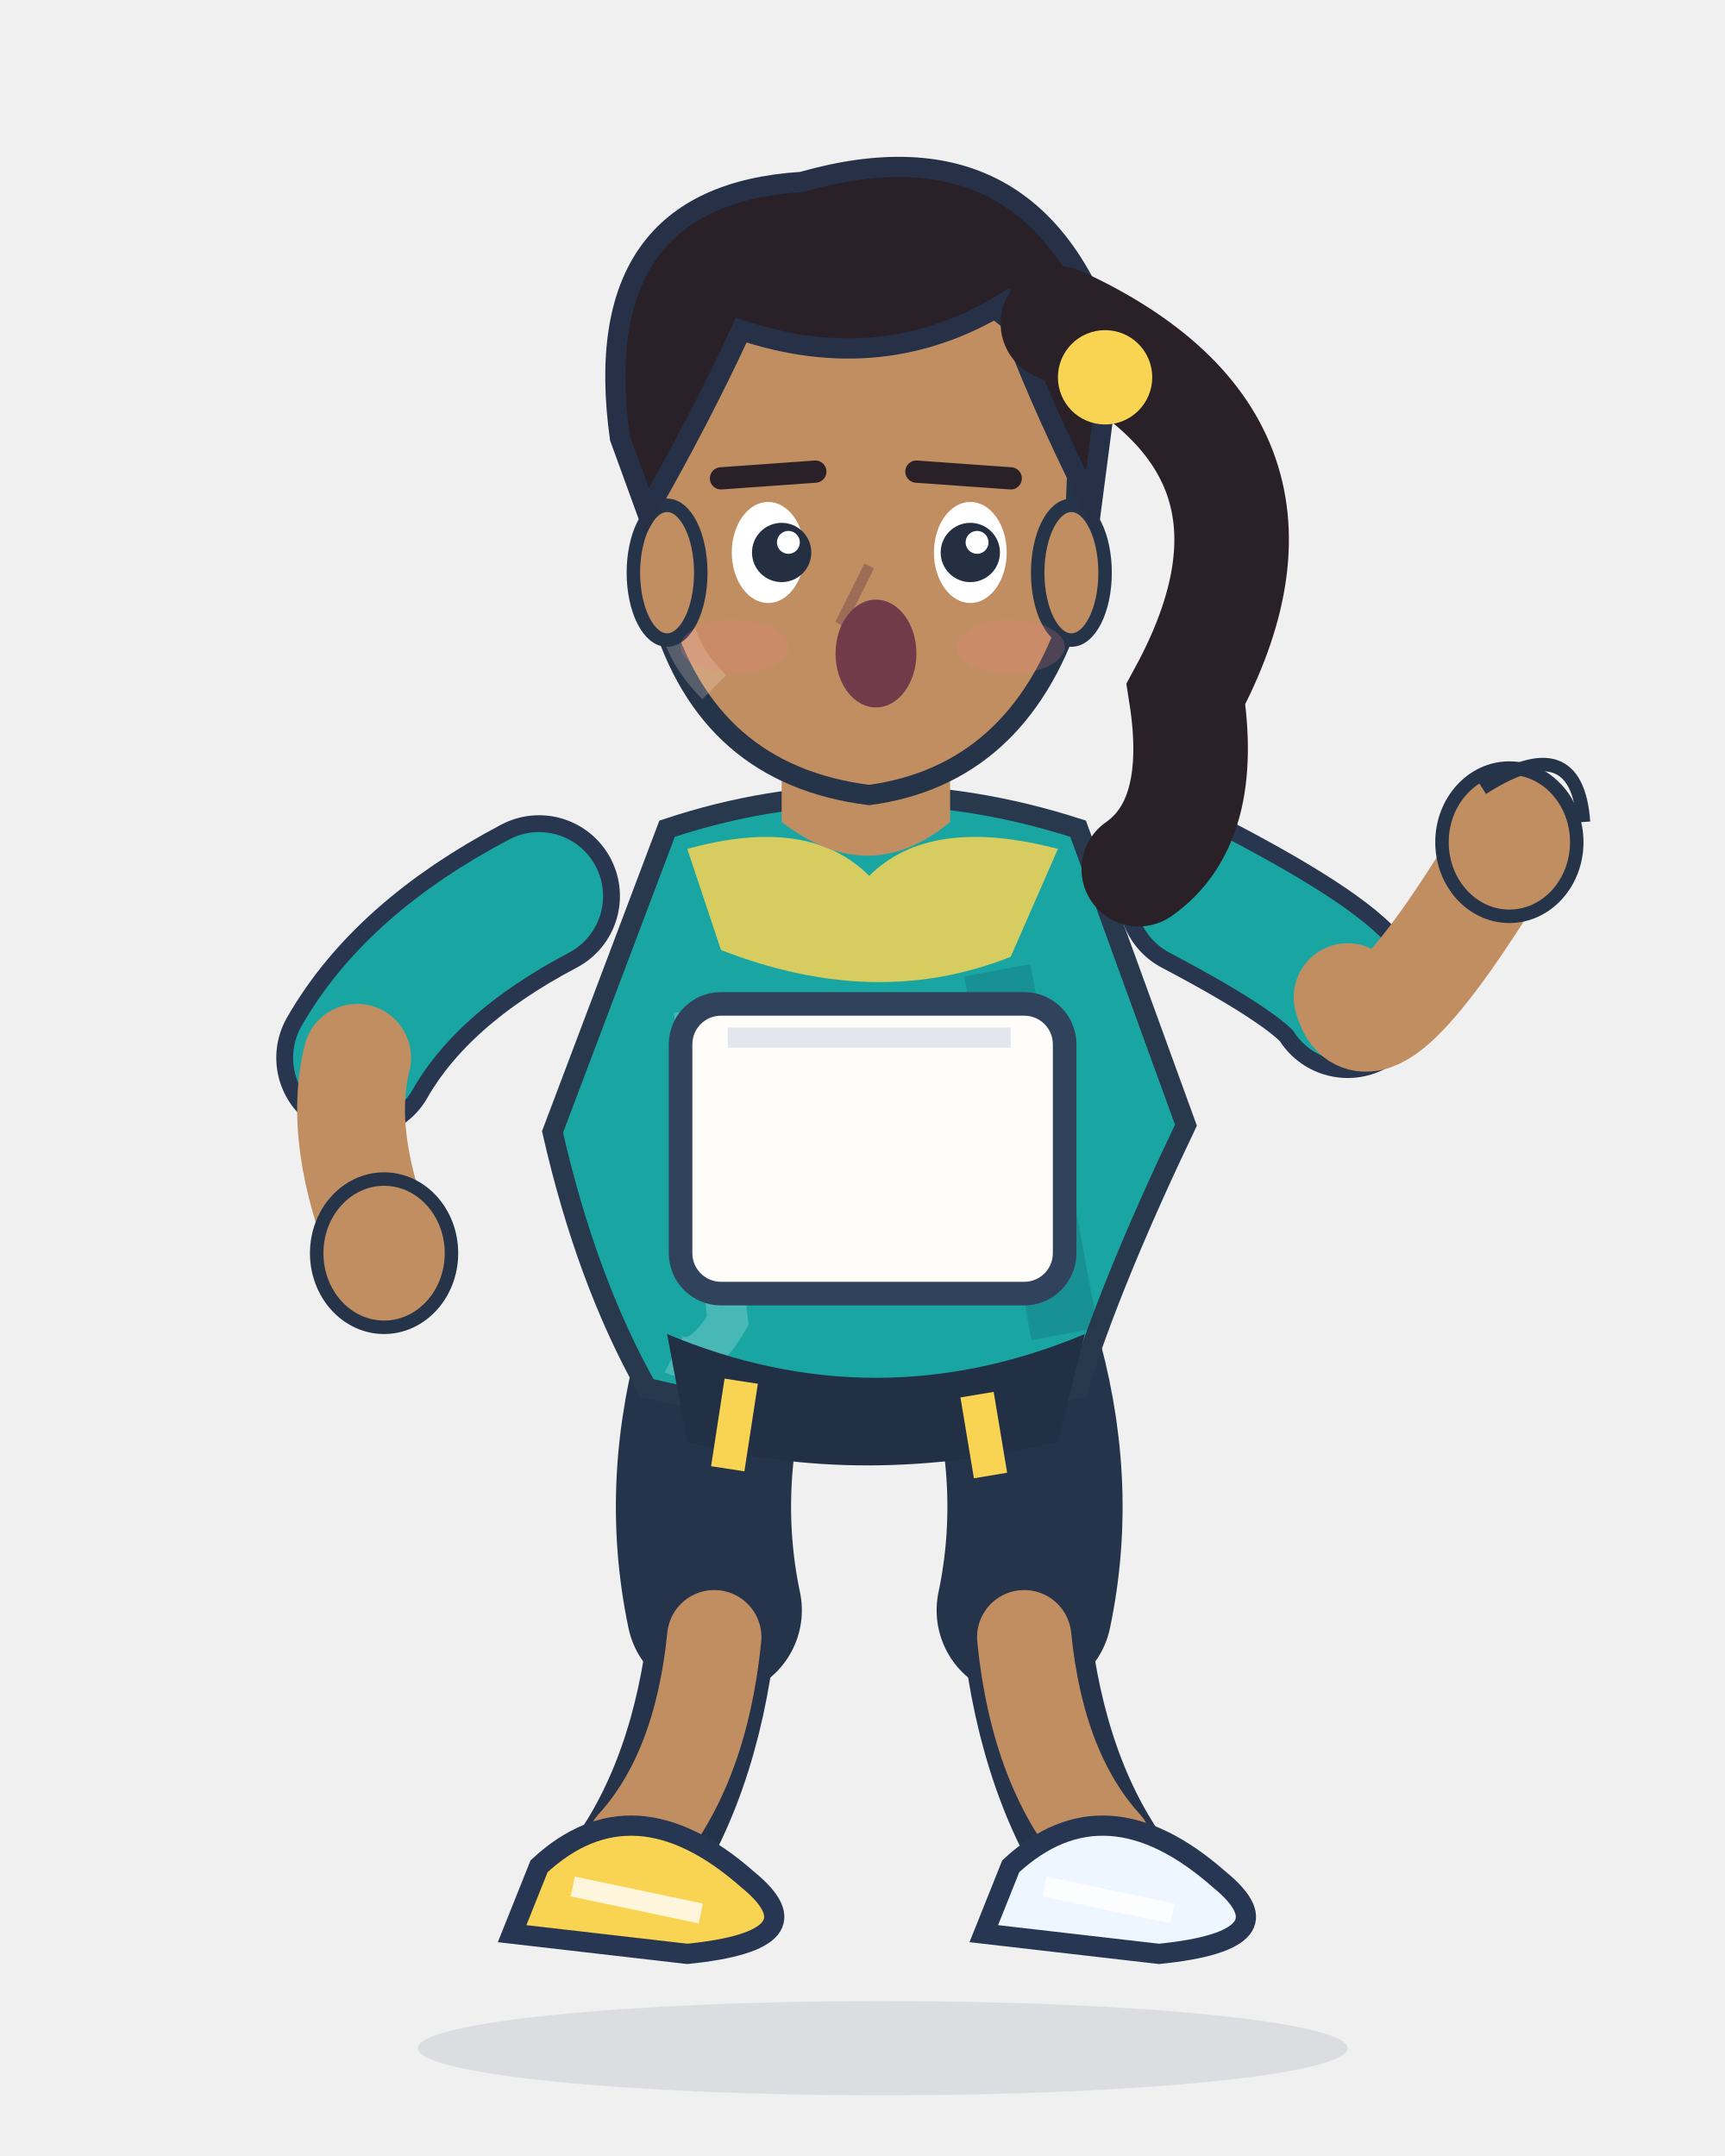
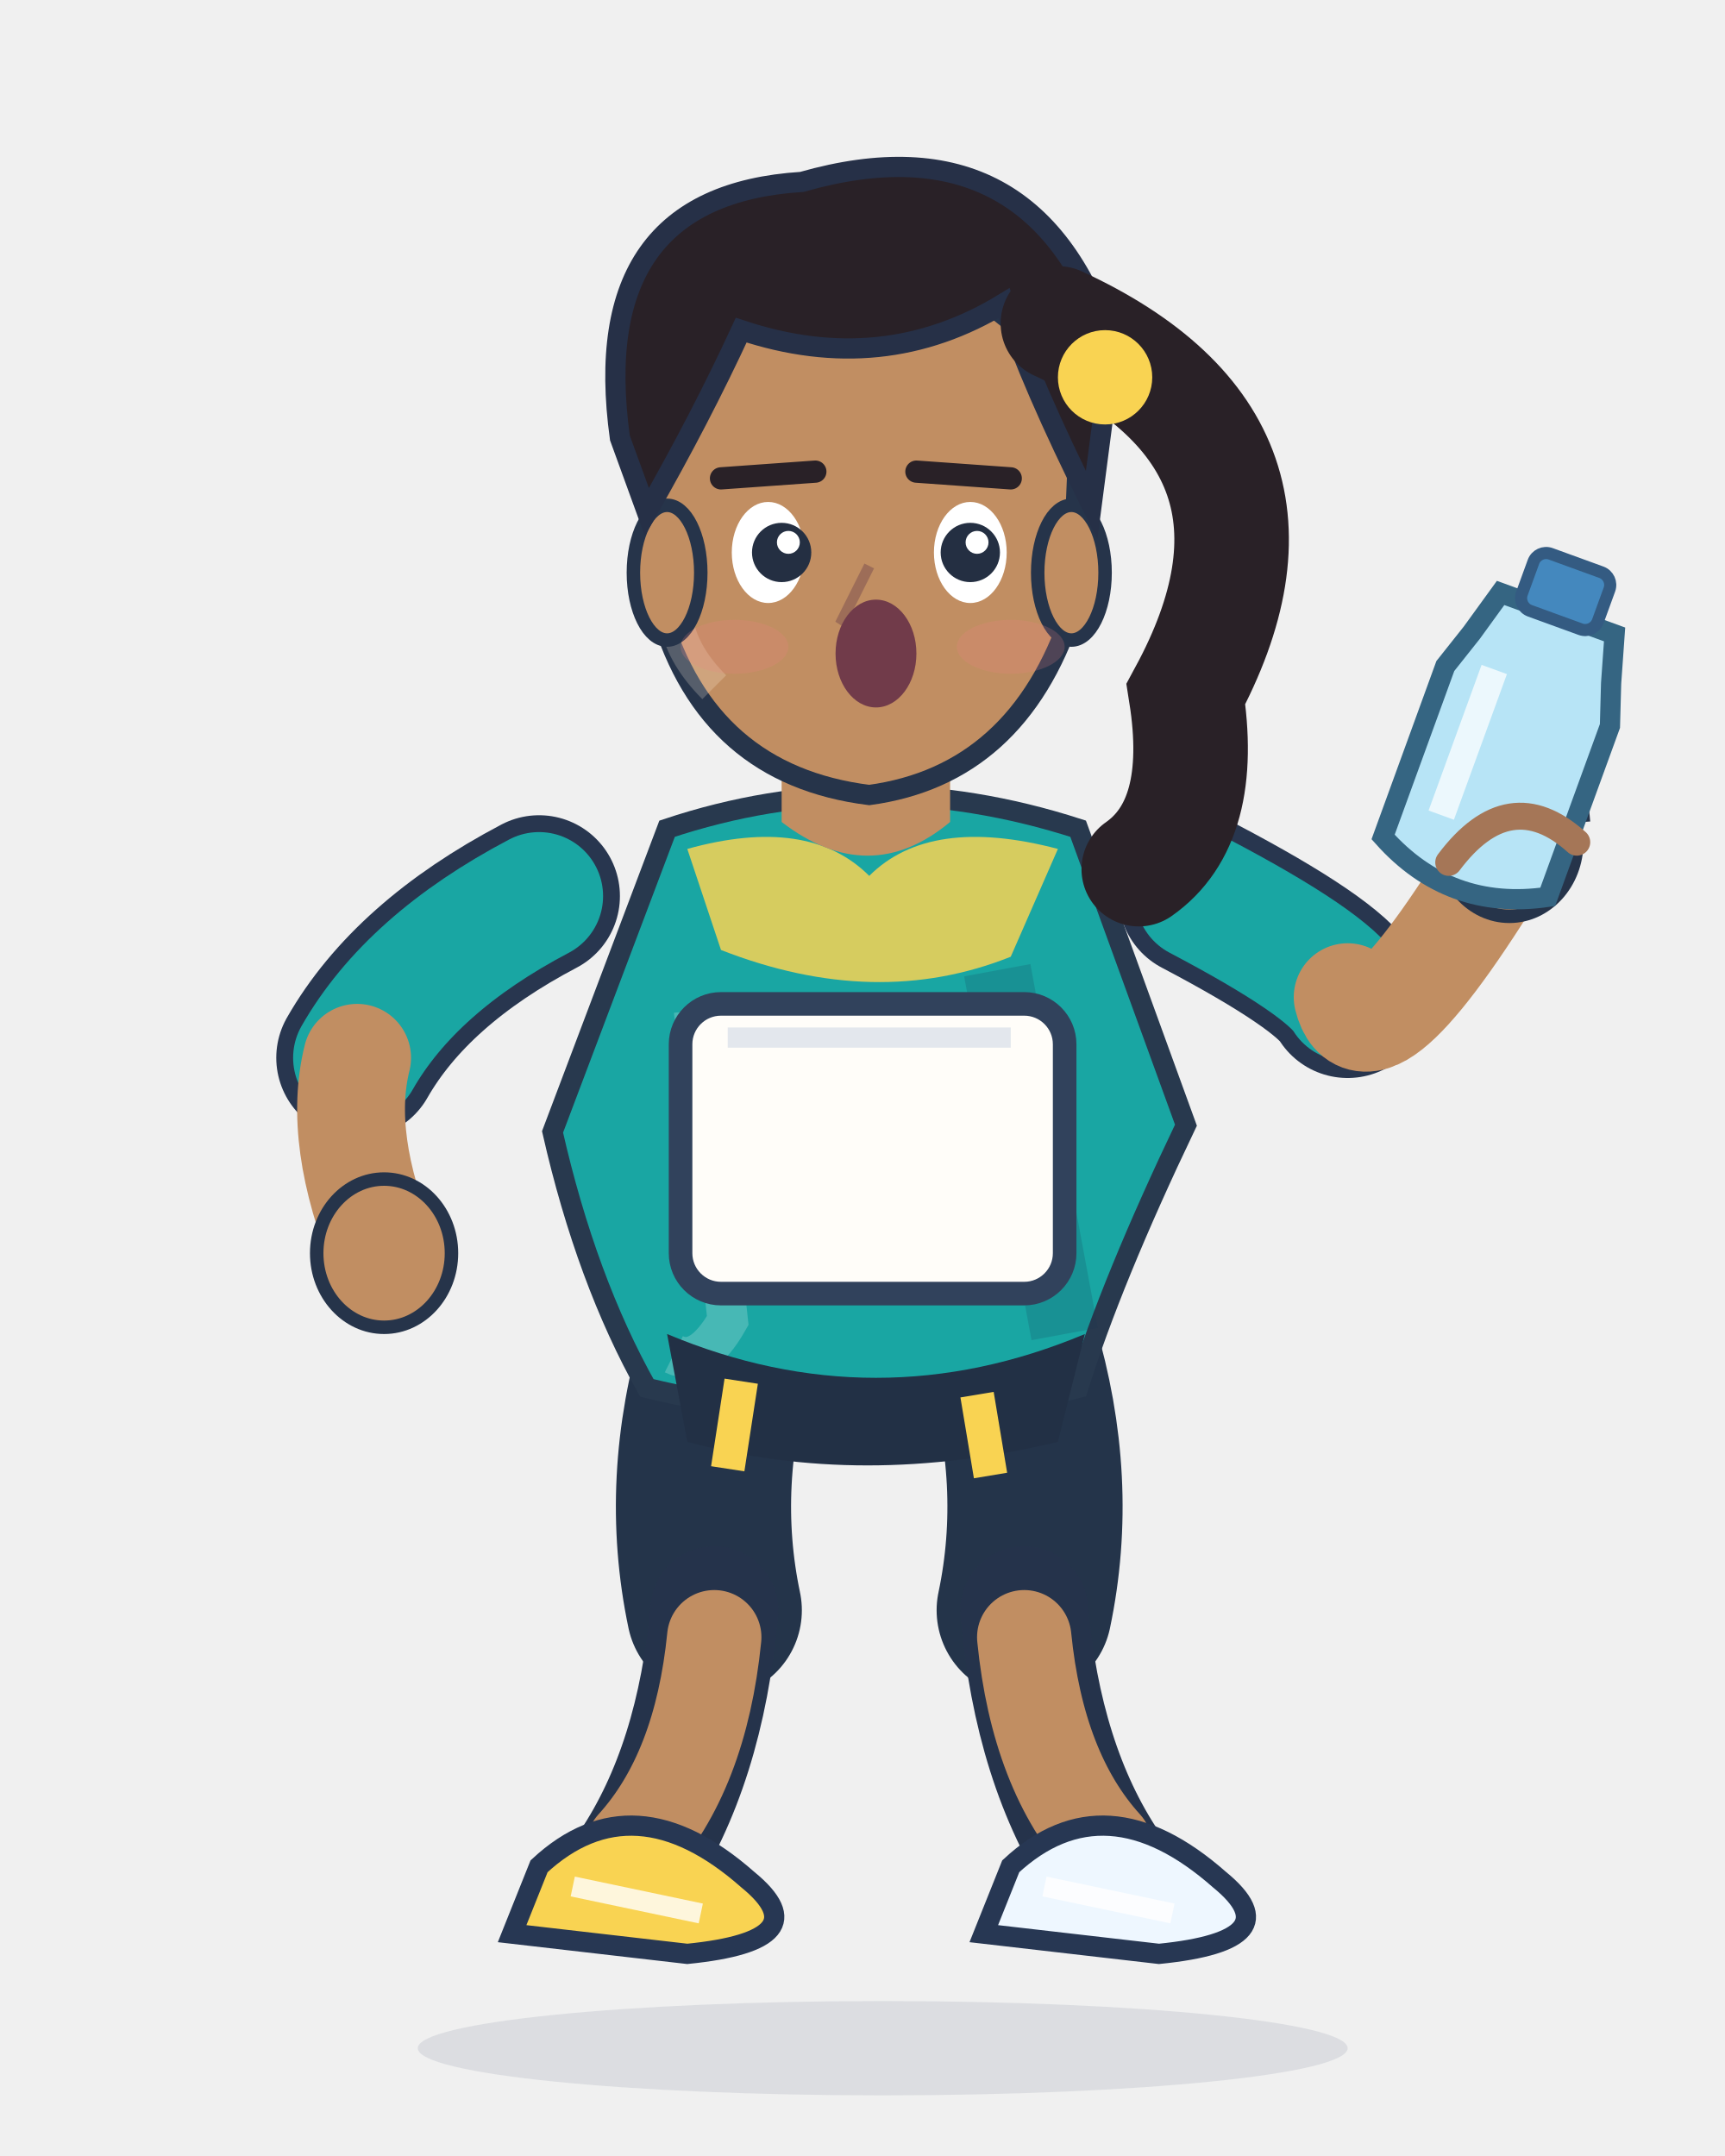
<svg xmlns="http://www.w3.org/2000/svg" width="256" height="320" viewBox="0 0 256 320" role="img" aria-label="AU female catch">
  <g id="body_13_pose" transform="translate(0 0)">
    <ellipse cx="131" cy="304" rx="69" ry="7" fill="#26385c" opacity=".10" />
    <g id="legs">
      <g id="leg_left">
        <path d="M108 200 Q102 220 106 239" stroke="#24344a" stroke-width="26" stroke-linecap="round" fill="none" />
        <path d="M106 239 Q104 262 94 277" stroke="#25334b" stroke-width="19" stroke-linecap="round" fill="none" />
        <path d="M106 243 Q104 263 94 274" stroke="#c18e62" stroke-width="14" stroke-linecap="round" fill="none" />
        <path d="M80 277 Q94 264 111 279 Q122 288 102 290 L76 287Z" fill="#f9d352" stroke="#273753" stroke-width="3" />
        <path d="M85 280 L104 284" stroke="#ffffff" stroke-width="3" opacity=".8" />
      </g>
      <g id="leg_right">
        <path d="M150 200 Q156 220 152 239" stroke="#24344a" stroke-width="26" stroke-linecap="round" fill="none" />
        <path d="M152 239 Q154 262 164 277" stroke="#25334b" stroke-width="19" stroke-linecap="round" fill="none" />
        <path d="M152 243 Q154 263 164 274" stroke="#c18e62" stroke-width="14" stroke-linecap="round" fill="none" />
        <path d="M150 277 Q164 264 181 279 Q192 288 172 290 L146 287Z" fill="#eef7ff" stroke="#273753" stroke-width="3" />
        <path d="M155 280 L174 284" stroke="#ffffff" stroke-width="3" opacity=".8" />
      </g>
    </g>
    <g id="arm_left">
      <path d="M80 133 Q61 143 53 157" fill="none" stroke="#28364f" stroke-width="24" stroke-linecap="round" />
      <path d="M80 133 Q61 143 53 157" fill="none" stroke="#19a6a3" stroke-width="19" stroke-linecap="round" />
      <path d="M53 157 Q50 169 57 186" stroke="#c18e62" stroke-width="16" stroke-linecap="round" fill="none" />
      <ellipse cx="57" cy="186" rx="10" ry="11" fill="#c18e62" stroke="#26344a" stroke-width="2" />
    </g>
    <g id="torso">
      <path d="M99 123 Q129 113 160 123 L176 167 Q165 190 160 206 Q129 214 96 206 Q87 190 82 168Z" fill="#19a6a3" stroke="#28394e" stroke-width="3" />
      <path d="M102 126 Q120 121 129 130 Q138 121 157 126 L150 142 Q130 150 107 141Z" fill="#f9d352" opacity=".84" />
      <path d="M103 150 L108 196 Q104 203 100 201" stroke="#fff" stroke-opacity=".20" stroke-width="6" fill="none" />
      <path d="M148 144 L158 198" stroke="#193451" stroke-opacity=".18" stroke-width="10" fill="none" />
      <path d="M116 113 L116 122 Q129 132 141 122 L141 111Z" fill="#c18e62" />
      <path d="M99 198 Q130 211 161 198 L157 214 Q128 221 102 214Z" fill="#223045" />
      <path d="M110 205 L108 218 M145 207 L147 219" stroke="#f9d352" stroke-width="5" />
    </g>
    <g id="arm_right">
      <path d="M178 133 Q197 143 200 148" fill="none" stroke="#28364f" stroke-width="24" stroke-linecap="round" />
      <path d="M178 133 Q197 143 200 148" fill="none" stroke="#19a6a3" stroke-width="19" stroke-linecap="round" />
      <path d="M200 148 Q203 160 224 125" stroke="#c18e62" stroke-width="16" stroke-linecap="round" fill="none" />
      <ellipse cx="224" cy="125" rx="10" ry="11" fill="#c18e62" stroke="#26344a" stroke-width="2" />
      <path d="M220 117 Q234 108 235 122" fill="none" stroke="#26344a" stroke-width="2" />
    </g>
    <g id="face">
      <path d="M97 67 Q99 42 128 40 Q155 41 160 67 L159 91 Q151 115 129 118 Q105 115 98 91Z" fill="#c18e62" stroke="#26344a" stroke-width="3" />
      <path d="M102 83 Q97 93 106 102" stroke="#fff1dd" stroke-width="5" opacity=".22" fill="none" />
      <ellipse cx="99" cy="85" rx="5" ry="10" fill="#c18e62" stroke="#26344a" stroke-width="2" />
      <ellipse cx="159" cy="85" rx="5" ry="10" fill="#c18e62" stroke="#26344a" stroke-width="2" />
      <path d="M107 71 L121 70 M136 70 L150 71" fill="none" stroke="#292127" stroke-width="3.3" stroke-linecap="round" />
      <ellipse cx="114" cy="82" rx="5.4" ry="7.5" fill="#fff" />
      <ellipse cx="144" cy="82" rx="5.4" ry="7.5" fill="#fff" />
      <circle cx="116" cy="82" r="4.4" fill="#242f42" />
      <circle cx="144" cy="82" r="4.4" fill="#242f42" />
      <circle cx="117" cy="80.5" r="1.7" fill="#fff" />
      <circle cx="145" cy="80.5" r="1.7" fill="#fff" />
      <path d="M129 84 L125 92 Q128 94 133 92" stroke="#9d6d58" stroke-width="1.6" fill="none" />
      <ellipse cx="109" cy="96" rx="8" ry="4" fill="#ee8382" opacity=".21" />
      <ellipse cx="150" cy="96" rx="8" ry="4" fill="#ee8382" opacity=".21" />
      <ellipse cx="130" cy="97" rx="6" ry="8" fill="#713b4a" />
    </g>
    <g id="hair">
      <path d="M92 65 Q87 29 119 27 Q154 17 165 52 L162 75 Q153 57 149 45 Q131 56 110 49 Q104 62 96 76Z" fill="#292127" stroke="#263047" stroke-width="3" />
      <path d="M157 48 Q196 66 176 103 Q179 122 169 129" stroke="#292127" stroke-width="17" fill="none" stroke-linecap="round" />
      <circle cx="164" cy="56" r="7" fill="#f9d352" />
    </g>
    <g id="bib_placeholder">
      <rect x="101" y="149" width="57" height="43" rx="6" fill="#fffdf9" stroke="#31425c" stroke-width="3.5" />
      <path d="M108 154 H150" stroke="#e3e7ed" stroke-width="3" />
    </g>
  </g>
+   <g id="received_supply" transform="translate(225 108) rotate(20)">
+     <path d="M-9 -18 H9 L11 -11 L13 -5 V22 Q0 29 -13 22 V-5 L-11 -11Z" fill="#b7e4f6" stroke="#356582" stroke-width="3" />
+     <rect x="-6" y="-26" width="12" height="9" rx="2" fill="#4488be" stroke="#345b82" stroke-width="1.8" />
+     <path d="M-6 -7 V16" stroke="#fff" stroke-width="4" opacity=".74" />
+   </g>
+   <path id="fingers_over_supply" d="M215 128 Q224 116 234 125" fill="none" stroke="#a57657" stroke-width="4" stroke-linecap="round" />
</svg>
